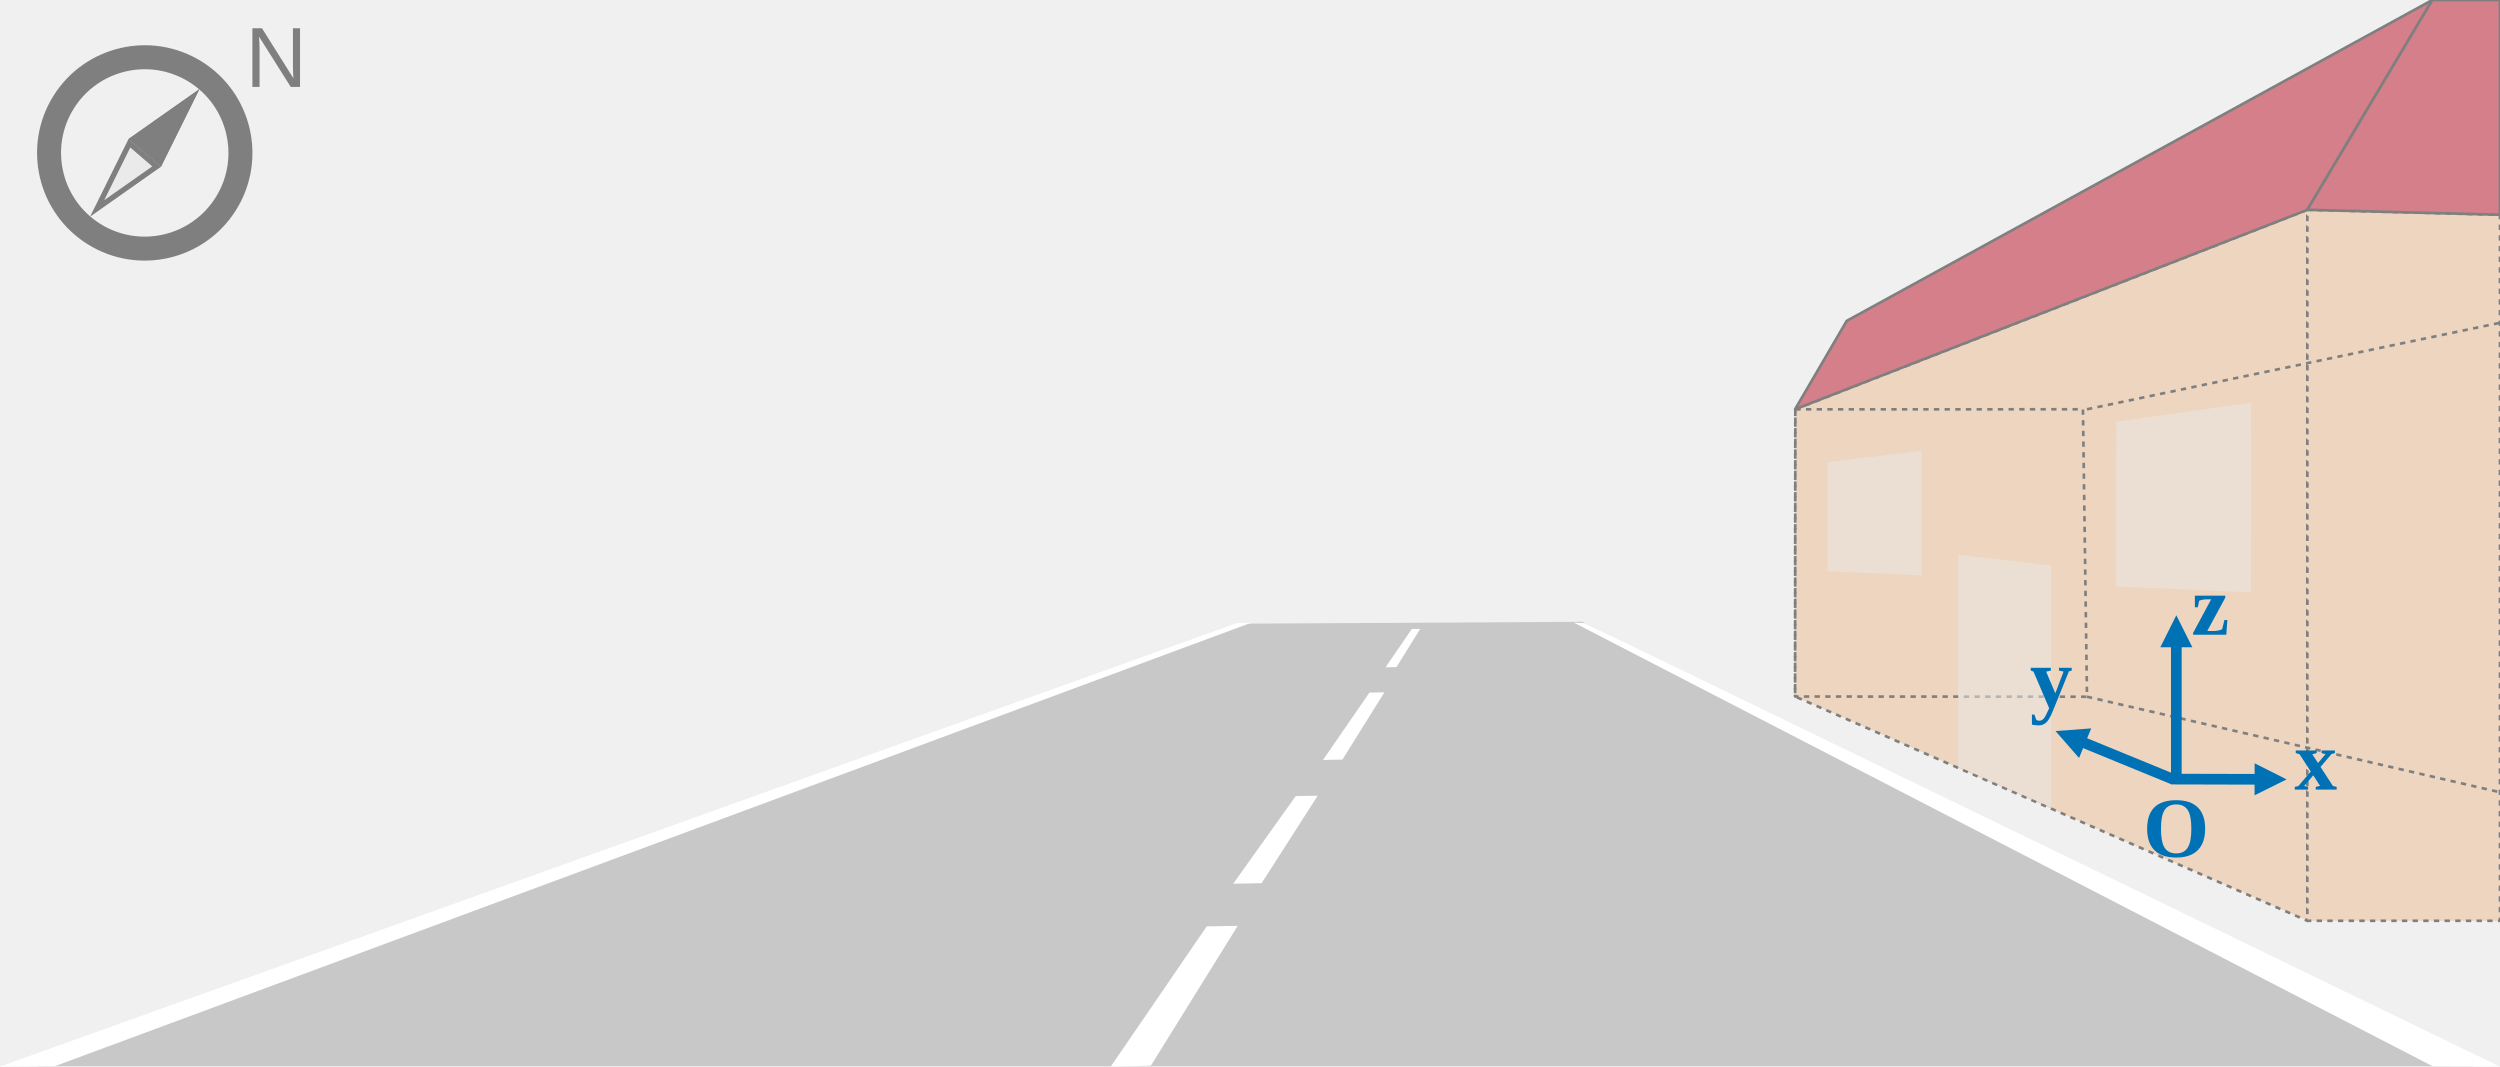
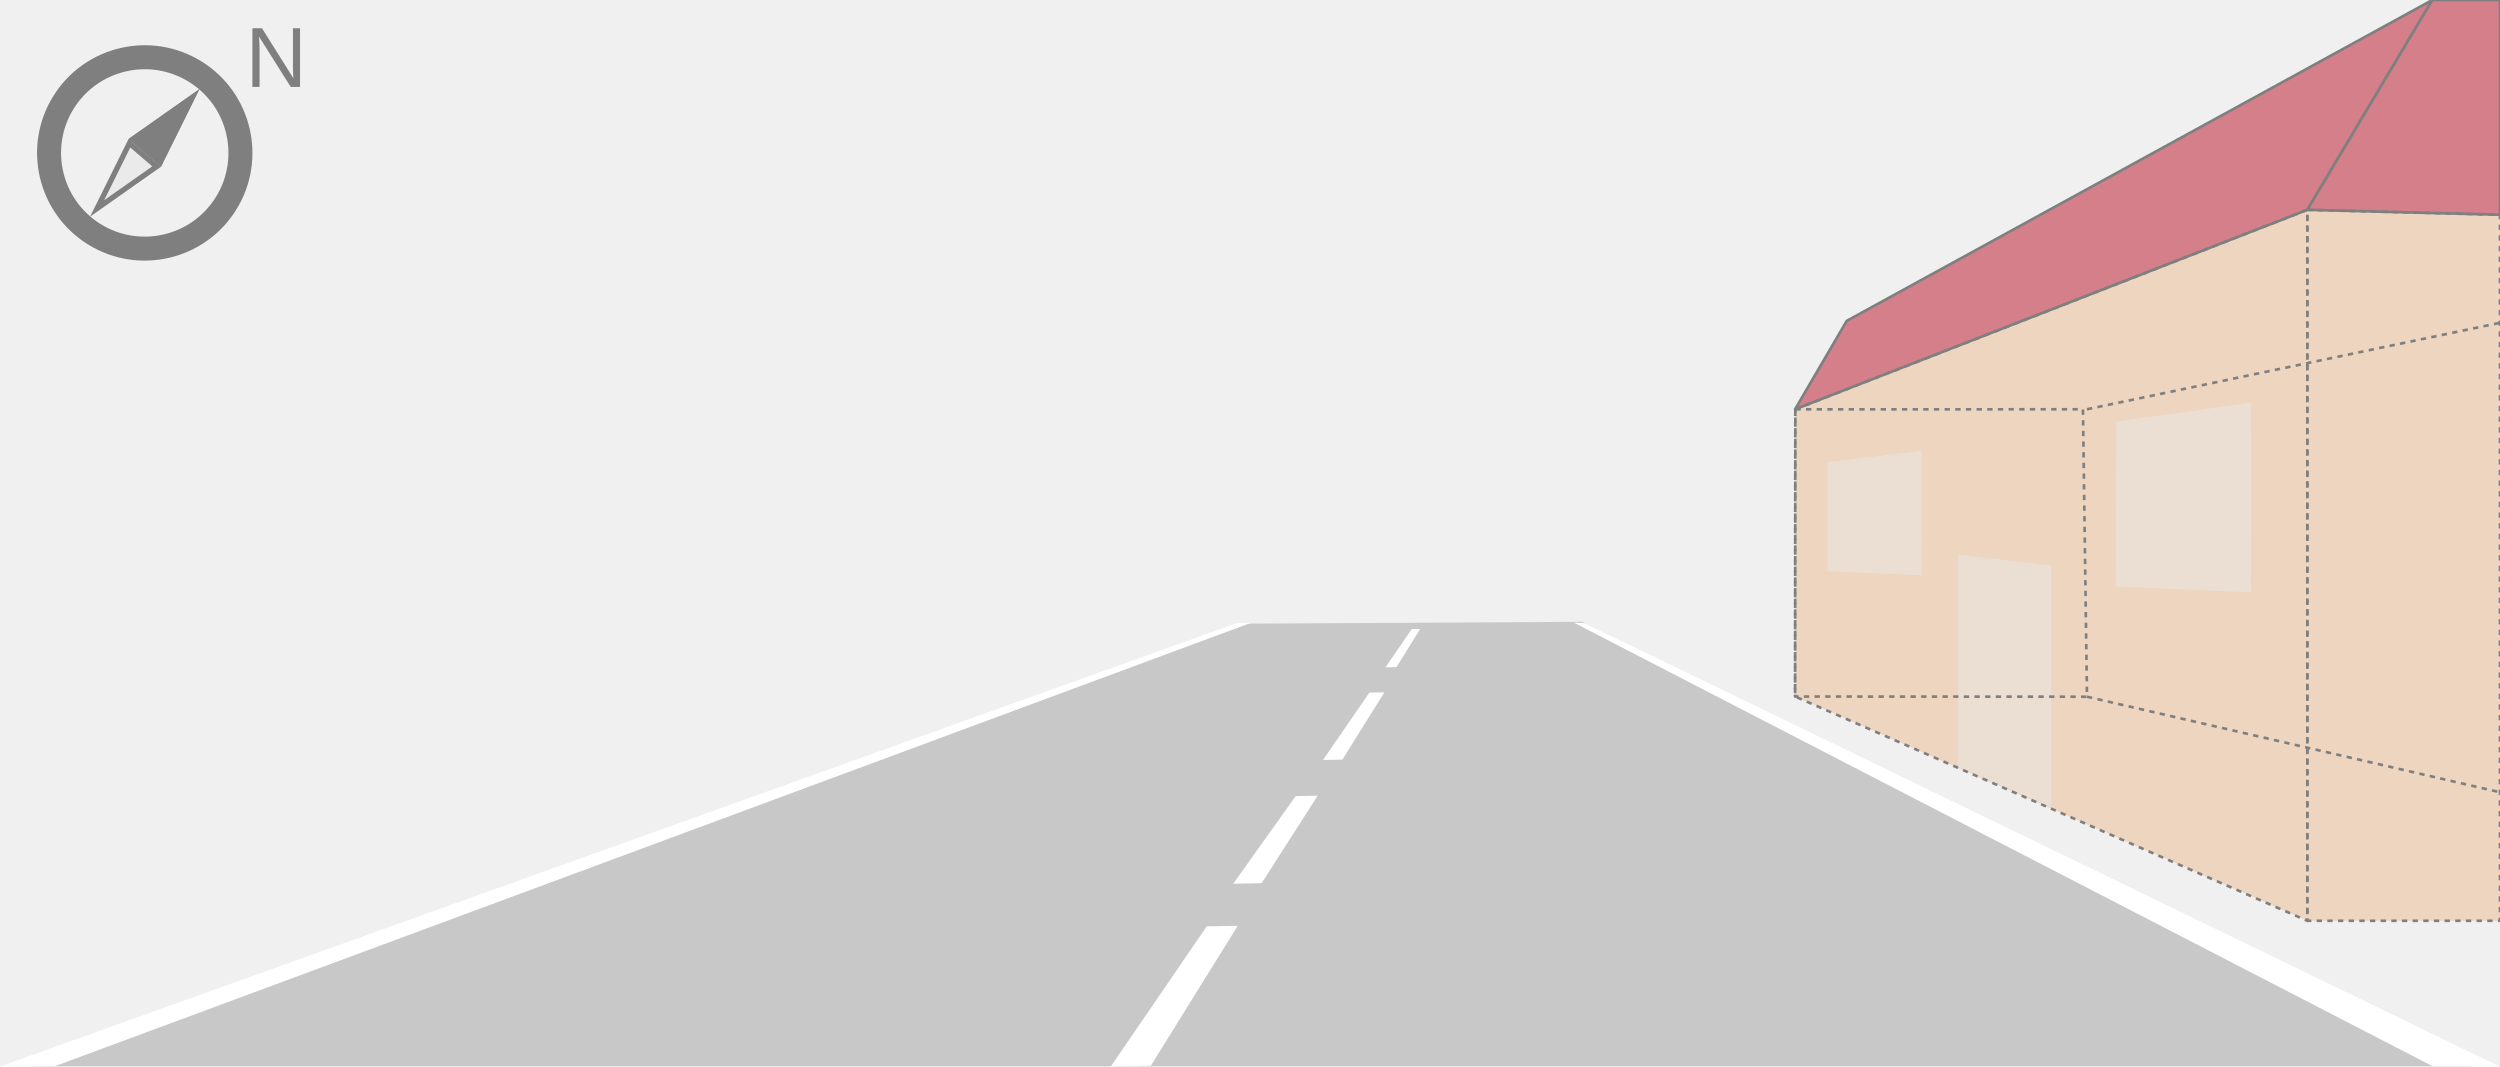
<svg xmlns="http://www.w3.org/2000/svg" width="100%" height="100%" viewBox="0 0 469 200" version="1.1" xml:space="preserve" style="fill-rule:evenodd;clip-rule:evenodd;stroke-linejoin:round;stroke-miterlimit:10;">
  <g transform="matrix(1,0,0,0.816327,-540,-285.714)">
-     <g id="Road" transform="matrix(0.652961,0,0,0.799877,540,362.121)">
+     <g id="Environment-objects" transform="matrix(0.652961,0,0,0.799877,540,362.121)">
      <g id="Street">
        <g transform="matrix(0.0299978,0,0,0.0299989,0,2.00018e-12)">
          <path d="M11888,5468L15154,5450L23686,9706L354,9706L11888,5468Z" style="fill:rgb(200,200,200);" />
        </g>
        <g transform="matrix(0.0149989,0,0,0.0149995,0,0)">
          <path d="M23691,10926L23972,10916L1053,19411L-4,19420L23691,10926Z" style="fill:white;" />
        </g>
        <g transform="matrix(0.0299978,0,0,0.0299989,0,0)">
          <path d="M15178,5463L15074,5458L23298,9706L23942,9710L15178,5463Z" style="fill:white;" />
        </g>
        <g transform="matrix(0.0149989,0,0,0.0149995,0,0)">
          <path d="M23115,16734L23708,16724L22045,19402L21276,19420L23115,16734Z" style="fill:white;" />
        </g>
        <g transform="matrix(0.0149989,0,0,0.0149995,2.55516,-2.65737)">
          <path d="M26061,12433L26348,12428L25544,13716L25172,13724L26061,12433Z" style="fill:white;" />
        </g>
        <g transform="matrix(0.0219371,0,0,0.019512,-197.893,-29.0358)">
          <path d="M25991.2,12433L26278.2,12428L25544,13716L25172,13724L25991.2,12433Z" style="fill:white;" />
        </g>
        <g transform="matrix(0.0149989,0,0,0.0149995,0,0)">
          <path d="M27042,11039L27204,11036L26750,11767L26540,11772L27042,11039Z" style="fill:white;" />
        </g>
      </g>
      <g id="Buildings">
        <g transform="matrix(1,0,0,1,-55.356,-24.8043)">
          <g transform="matrix(0.0299978,0,0,0.0299989,0,2.00018e-12)">
-             <path d="M19039.8,4241.4L23944,2331.23L23944,9140.38L19037.9,6992.48L19039.8,4241.4Z" style="fill:rgb(237,213,191);stroke:rgb(127,127,127);stroke-width:25.53px;stroke-dasharray:51.05,51.05,0,0,0,0;" />
+             <path d="M19039.8,4241.4L23944,2331.23L23944,9140.38L19037.9,6992.48L19039.8,4241.4Z" style="fill:rgb(237,213,191);" />
          </g>
          <g transform="matrix(0.0299978,0,0,0.0299989,0,2.00018e-12)">
-             <path d="M19040.4,4242.3L21794.9,4241.4L21833.7,6994.29L19037.9,6992.48L19040.4,4242.3Z" style="fill:none;stroke:rgb(127,127,127);stroke-width:25.53px;stroke-dasharray:51.05,51.05,0,0,0,0;" />
-           </g>
-           <g transform="matrix(0.0299978,0,0,0.0299989,0,2.00018e-12)">
-             <path d="M23944,2331.23L25789.3,2379.06L25789.3,9140.38L23944,9140.38L23944,2331.23Z" style="fill:rgb(237,213,191);stroke:rgb(127,127,127);stroke-width:25.53px;stroke-dasharray:51.05,51.05,0,0,0,0;" />
+             <path d="M23944,2331.23L25789.3,2379.06L25789.3,9140.38L23944,9140.38L23944,2331.23Z" style="fill:rgb(237,213,191);" />
          </g>
          <g transform="matrix(0.0299978,0,0,0.0299989,0,2.00018e-12)">
            <path d="M20600,5634.99L21491,5738L21491,8054.63L20600,7663.46L20600,5634.99Z" style="fill:rgb(234,234,234);fill-opacity:0.5;" />
          </g>
          <g transform="matrix(0.0299978,0,0,0.0299989,-37.6786,-27.1639)">
            <path d="M20605.5,5653.37L21504.1,5545.04L21504.8,6736.1L20604.6,6698.43L20605.5,5653.37Z" style="fill:rgb(234,234,234);fill-opacity:0.5;" />
          </g>
          <g transform="matrix(0.0299978,0,0,0.0299989,45.1531,-22.7987)">
            <path d="M20610.1,5120.43L21897.9,4938.6L21899.9,6754.47L20604.6,6698.43L20610.1,5120.43Z" style="fill:rgb(234,234,234);fill-opacity:0.5;" />
          </g>
          <g transform="matrix(0.0299978,0,0,0.0299989,0,2.00018e-12)">
            <path d="M19037.9,4241.4L19532.8,3394.55L25141.2,321.689L23944,2331.23L19037.9,4241.4Z" style="fill:rgb(212,127,137);stroke:rgb(127,127,127);stroke-width:25.53px;" />
          </g>
          <g transform="matrix(0.0299978,0,0,0.0299989,0,2.00018e-12)">
            <path d="M25789.3,2378.31L25789.3,321.689L25141.2,321.689L23944,2331.23L25789.3,2378.31Z" style="fill:rgb(212,127,137);stroke:rgb(127,127,127);stroke-width:25.53px;" />
          </g>
        </g>
-         <g transform="matrix(-0.0299978,0,0,0.0299989,781.293,-13.231)">
-           <path d="M6056.71,6608.5L2101.04,7523.38" style="fill:none;stroke:rgb(127,127,127);stroke-width:25.53px;stroke-dasharray:51.05,51.05,0,0,0,0;" />
-         </g>
-         <g transform="matrix(-0.0299978,0,0,0.0299989,781.293,-13.231)">
-           <path d="M6056.71,3855.6L2101.04,3027.51" style="fill:none;stroke:rgb(127,127,127);stroke-width:25.53px;stroke-dasharray:51.05,51.05,0,0,0,0;" />
-         </g>
-         <g id="Coordinate-system" transform="matrix(1.53148,0,0,1.53148,-647.938,-326.989)">
-           <g transform="matrix(0.999999,-2.77556e-17,-4.33681e-19,1,539.435,196.543)">
-             <g id="arrow-blue">
-               <g>
-                 <path d="M288.925,128.5L291.925,122.5L294.925,128.5L288.925,128.5Z" style="fill:rgb(0,113,180);" />
-                 <path d="M291.925,153.129L291.925,127.3" style="fill:none;stroke:rgb(0,113,180);stroke-width:2px;stroke-miterlimit:1.5;" />
-               </g>
-             </g>
+         <g id="Bounding-box">
+           <g transform="matrix(0.0299978,0,0,0.0299989,-55.356,-24.8043)">
+             <path d="M19039.8,4241.4L23944,2331.23L23944,9140.38L19037.9,6992.48L19039.8,4241.4Z" style="fill:none;stroke:rgb(127,127,127);stroke-width:25.53px;stroke-dasharray:51.05,51.05,0,0,0,0;" />
          </g>
-           <g id="arrow-blue1" transform="matrix(-0.00259213,0.999996,-0.999997,-0.00259214,975.303,58.2237)">
-             <g>
-               <g>
-                 <path d="M288.925,128.5L291.925,122.5L294.925,128.5L288.925,128.5Z" style="fill:rgb(0,113,180);" />
-                 <path d="M291.925,144.181L291.925,127.3" style="fill:none;stroke:rgb(0,113,180);stroke-width:2px;stroke-miterlimit:1.5;" />
-               </g>
-             </g>
+           <g transform="matrix(0.0299978,0,0,0.0299989,-55.356,-24.8043)">
+             <path d="M19040.4,4242.3L21794.9,4241.4L21833.7,6994.29L19037.9,6992.48L19040.4,4242.3Z" style="fill:none;stroke:rgb(127,127,127);stroke-width:25.53px;stroke-dasharray:51.05,51.05,0,0,0,0;" />
          </g>
-           <g id="arrow-blue2" transform="matrix(0.379422,-0.925223,0.925224,0.379422,584.596,564.38)">
-             <g>
-               <g>
-                 <path d="M288.925,128.5L291.925,122.5L294.925,128.5L288.925,128.5Z" style="fill:rgb(0,113,180);" />
-                 <g transform="matrix(1,-1.66533e-16,-1.11022e-16,0.73768,0,33.3934)">
-                   <path d="M291.925,153.129L291.925,127.3" style="fill:none;stroke:rgb(0,113,180);stroke-width:2px;stroke-miterlimit:1.5;" />
-                 </g>
-               </g>
-             </g>
+           <g transform="matrix(-0.0299978,0,0,0.0299989,781.293,-13.231)">
+             <path d="M6056.71,6608.5L2101.04,7523.38" style="fill:none;stroke:rgb(127,127,127);stroke-width:25.53px;stroke-dasharray:51.05,51.05,0,0,0,0;" />
          </g>
-           <g transform="matrix(1,0,0,1,803.893,336.246)">
-             <g transform="matrix(16,0,0,16,8,0)">
-                         </g>
-             <text x="0px" y="0px" style="font-family:'TimesNewRomanPS-BoldMT', 'Times New Roman';font-weight:700;font-size:16px;fill:rgb(0,113,180);">y</text>
+           <g transform="matrix(-0.0299978,0,0,0.0299989,781.293,-13.231)">
+             <path d="M6056.71,3855.6L2101.04,3027.51" style="fill:none;stroke:rgb(127,127,127);stroke-width:25.53px;stroke-dasharray:51.05,51.05,0,0,0,0;" />
          </g>
-           <g transform="matrix(1.11514,0,0,1.11514,834.196,322.695)">
-             <text x="0px" y="0px" style="font-family:'TimesNewRomanPS-BoldMT', 'Times New Roman';font-weight:700;font-size:14.348px;fill:rgb(0,113,180);">z</text>
-           </g>
-           <g transform="matrix(1,0,0,1,853.518,351.743)">
-             <g transform="matrix(16,0,0,16,8,0)">
-                         </g>
-             <text x="0px" y="0px" style="font-family:'TimesNewRomanPS-BoldMT', 'Times New Roman';font-weight:700;font-size:16px;fill:rgb(0,113,180);">x</text>
-           </g>
-           <g transform="matrix(1.12889,0,0,1.12889,825.11,364.335)">
-             <text x="0px" y="0px" style="font-family:'TimesNewRomanPS-BoldMT', 'Times New Roman';font-weight:700;font-size:14.173px;fill:rgb(0,113,180);">O</text>
+           <g transform="matrix(0.0299978,0,0,0.0299989,-55.356,-24.8043)">
+             <path d="M23944,2331.23L25789.3,2379.06L25789.3,9140.38L23944,9140.38L23944,2331.23Z" style="fill:none;stroke:rgb(127,127,127);stroke-width:25.53px;stroke-dasharray:51.05,51.05,0,0,0,0;" />
          </g>
        </g>
      </g>
    </g>
    <g id="cardinal-direction" transform="matrix(0.168986,0.137772,-0.119697,0.220314,-6888.03,11305.9)">
      <g transform="matrix(0.999531,-0.0287655,0.0325823,0.999531,1745.17,154.476)">
        <g transform="matrix(-0.151565,0.928749,-1.05198,-0.151565,-49064.2,-67373.5)">
          <g transform="matrix(3.60822e-16,3.04013,-4.0676,7.77156e-16,6450.07,-53820.8)">
            <path d="M114.666,32.2L120.759,51.271L108.572,51.271L114.666,32.2Z" style="fill:rgb(234,234,234);" />
            <path d="M114.666,32.2L120.759,51.271L108.572,51.271L114.666,32.2ZM114.666,37.117L110.53,50.06L118.801,50.06L114.666,37.117Z" style="fill:rgb(127,127,127);" />
          </g>
          <g transform="matrix(2.77556e-17,-3.04013,4.0676,-2.91434e-16,6032.97,-53123.6)">
            <path d="M114.666,32.2L120.759,51.271L108.572,51.271L114.666,32.2Z" style="fill:rgb(127,127,127);" />
            <path d="M114.666,32.2L120.759,51.271L108.572,51.271L114.666,32.2ZM114.666,37.117L110.53,50.06L118.801,50.06L114.666,37.117Z" style="fill:rgb(127,127,127);" />
          </g>
        </g>
        <g transform="matrix(5.2769,0,0,6.6878,3443.51,-55126.3)">
          <path d="M530.238,233.354C540.647,233.354 549.098,239.62 549.098,247.337C549.098,255.054 540.647,261.319 530.238,261.319C519.829,261.319 511.378,255.054 511.378,247.337C511.378,239.62 519.829,233.354 530.238,233.354ZM530.238,236.469C522.147,236.469 515.579,241.339 515.579,247.337C515.579,253.335 522.147,258.205 530.238,258.205C538.329,258.205 544.897,253.335 544.897,247.337C544.897,241.339 538.329,236.469 530.238,236.469Z" style="fill:rgb(127,127,127);" />
        </g>
      </g>
      <g transform="matrix(-2.79922,1.75048,-1.86299,-2.63015,6317.06,-53649.4)">
        <g transform="matrix(23.4414,0,0,23.4414,22.1103,0)">
                </g>
        <text x="5.182px" y="0px" style="font-family:'ArialMT', 'Arial';font-size:23.441px;fill:rgb(127,127,127);">N</text>
      </g>
    </g>
  </g>
</svg>
